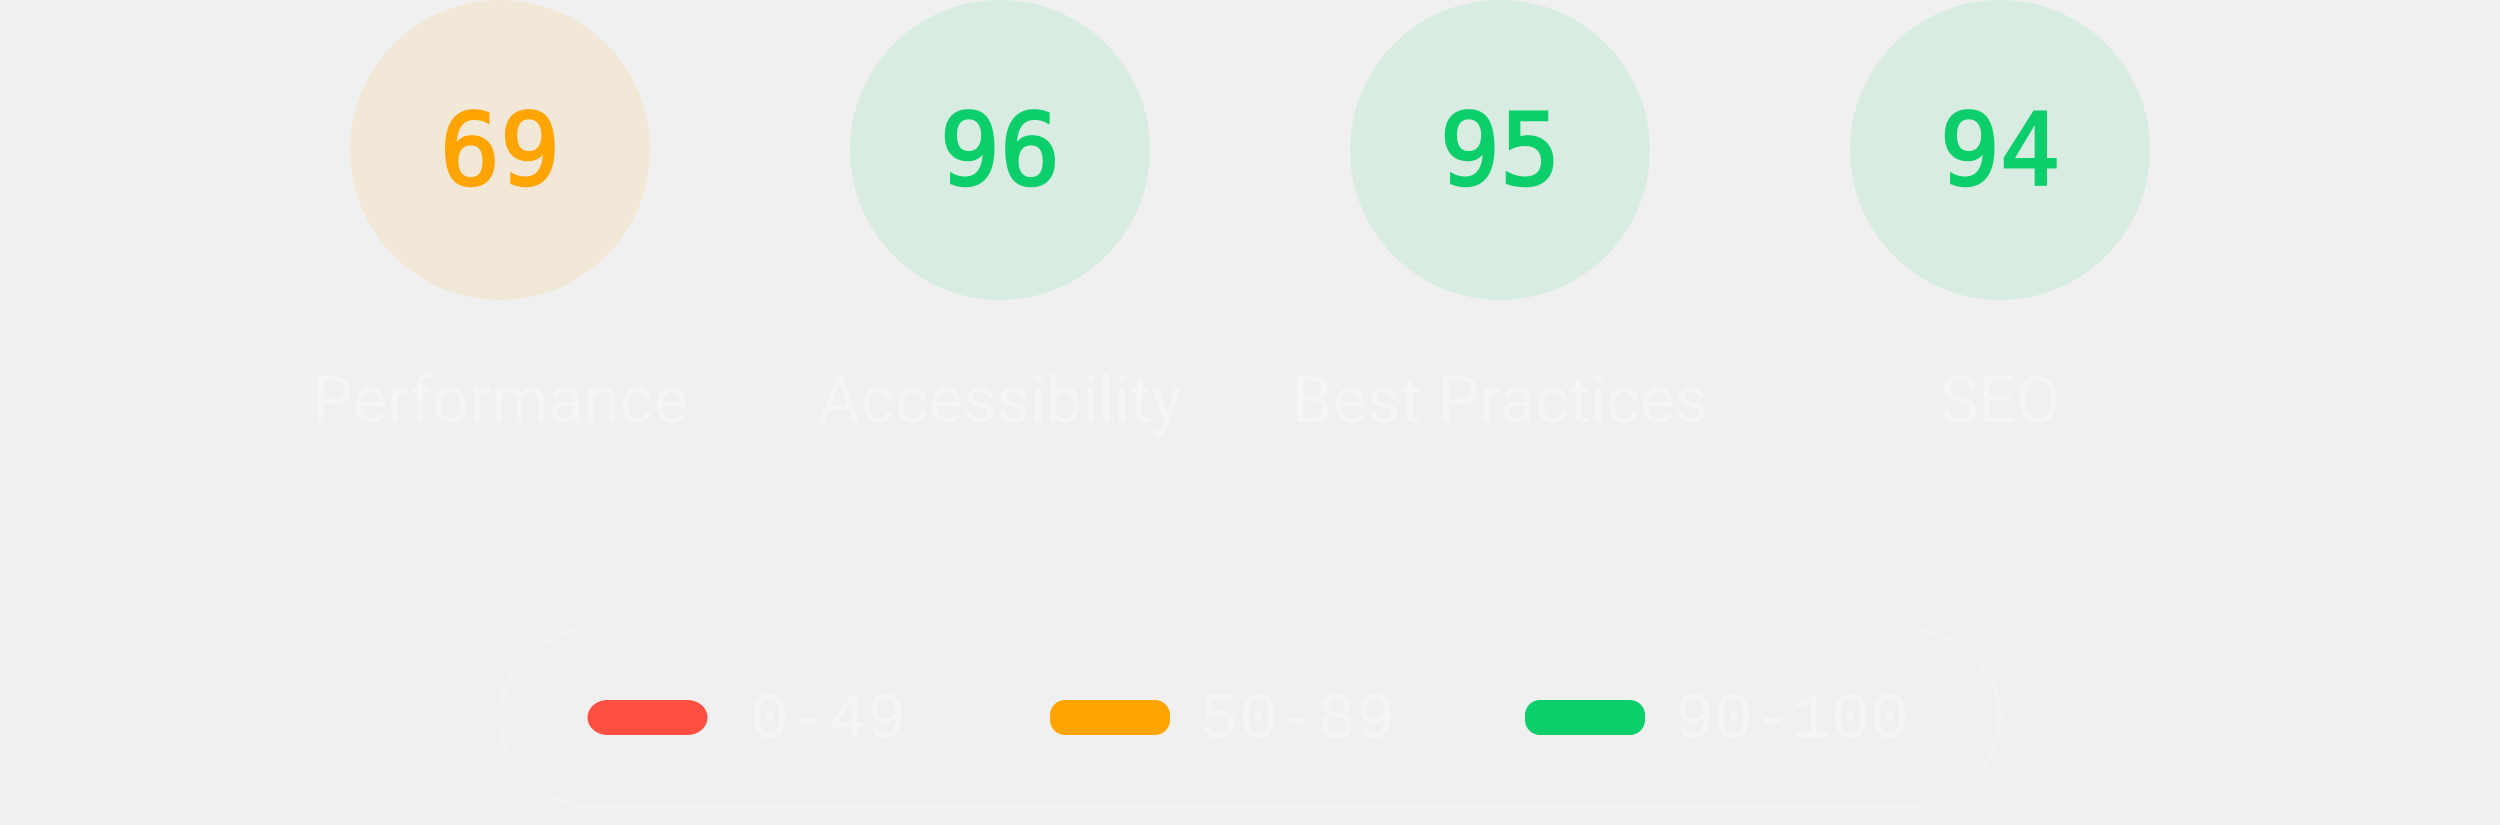
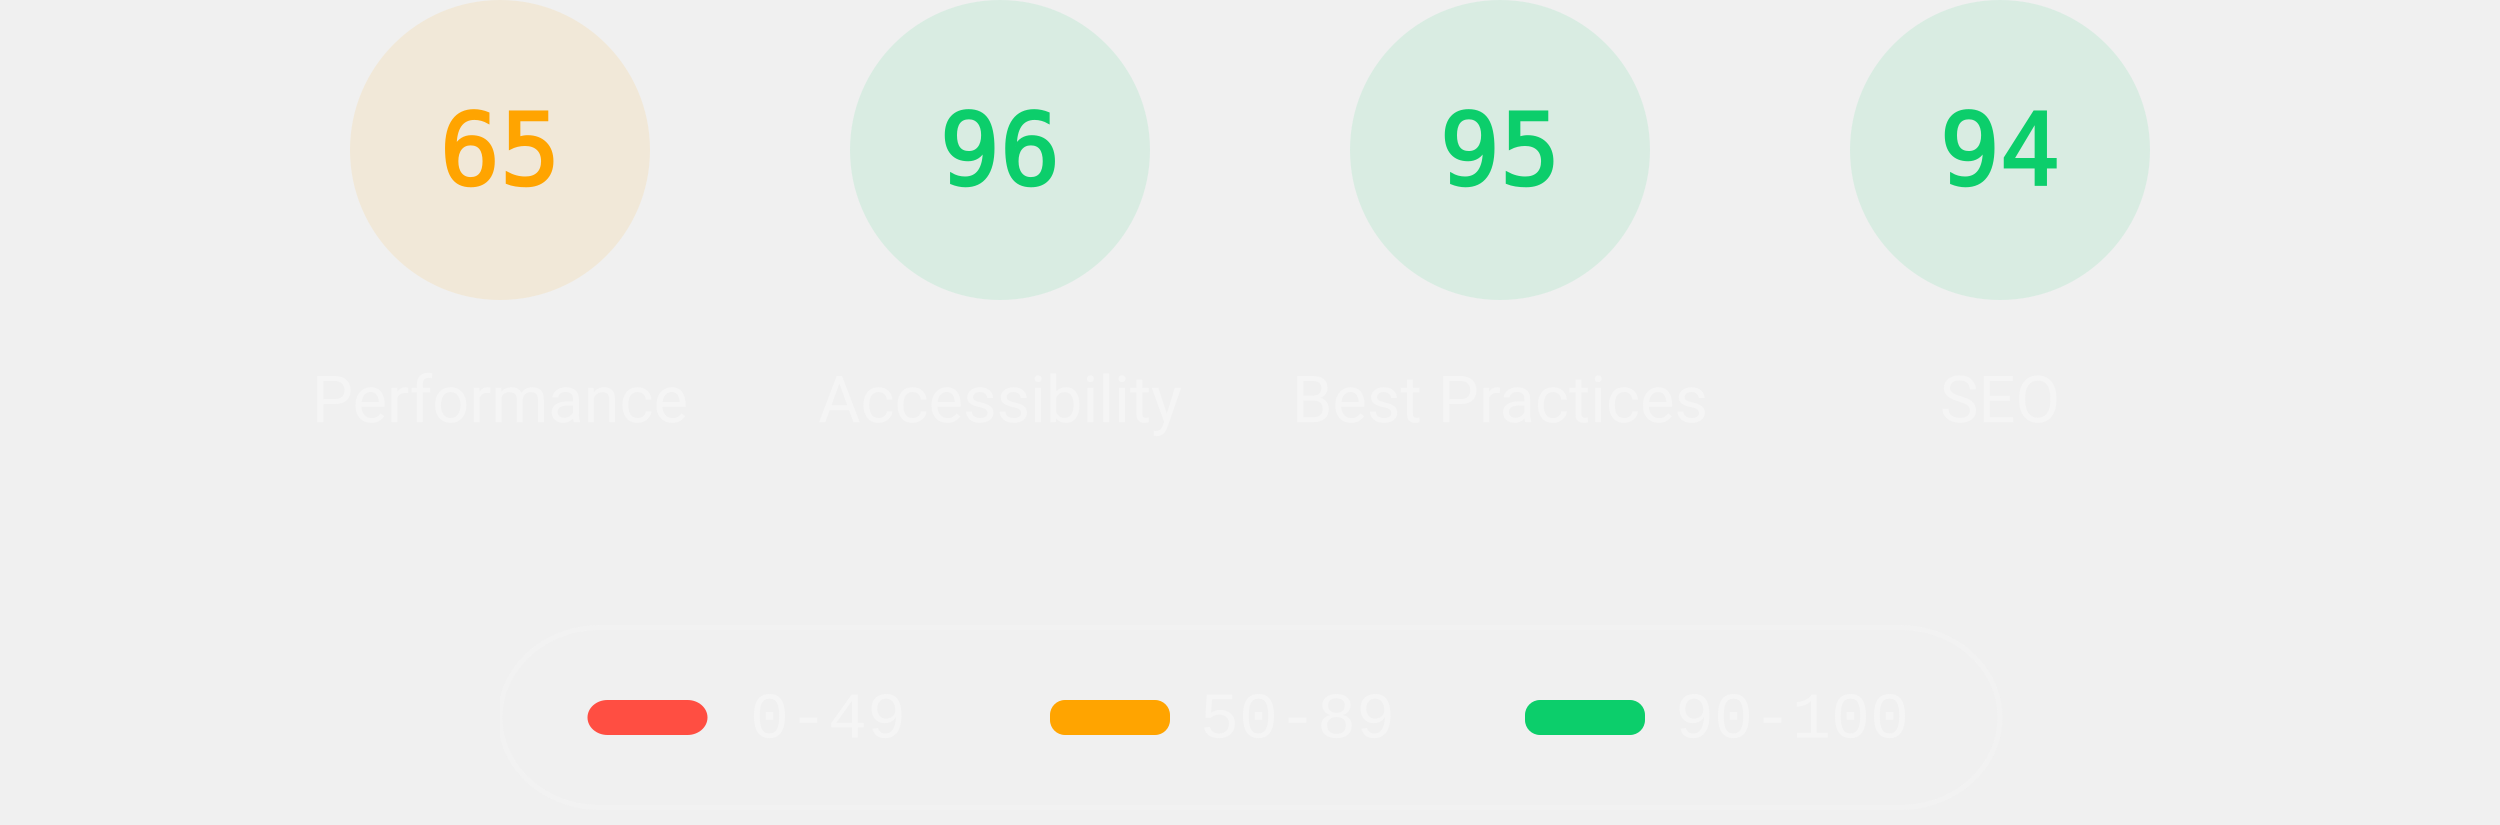
<svg xmlns="http://www.w3.org/2000/svg" class="theme--dark" fill="none" width="1000" height="330">
  <style>
			.gauge-base {
				opacity: 0.1
			}

			.gauge-arc {
				fill: none;
				animation-delay: 250ms;
				stroke-linecap: round;
				transform: rotate(-90deg);
				transform-origin: 100px 60px;
				animation: load-gauge 1s ease forwards
			}

			.guage-text {
				font-size: 40px;
				font-family: monospace;
				text-align: center
			}

			.guage-red {
				color: #ff4e42;
				fill: #ff4e42;
				stroke: #ff4e42
			}
			.guage-orange {
				color: #ffa400;
				fill: #ffa400;
				stroke: #ffa400
			}
			.guage-green {
				color: #0cce6b;
				fill: #0cce6b;
				stroke: #0cce6b
			}
			.theme--agnostic .guage-undefined {
				color: #5c5c5c;
				fill: #5c5c5c;
				stroke: #5c5c5c
			}
			.theme--light .guage-undefined {
				color: #1e1e1e;
				fill: #1e1e1e;
				stroke: #1e1e1e
			}
			.theme--dark .guage-undefined {
				color: #f5f5f5;
				fill: #f5f5f5;
				stroke: #f5f5f5
			}

			.guage-title {
				stroke: none;
				font-size: 26px;
				line-height: 26px;
				font-family: Roboto, Halvetica, Arial, sans-serif
			}
			.metric.guage-title {
				font-family: 'Courier New', Courier, monospace
			}
			.theme--agnostic .guage-title {
				color: #737373;
				fill: #737373
			}
			.theme--light .guage-title {
				color: #212121;
				fill: #212121
			}
			.theme--dark .guage-title {
				color: #f5f5f5;
				fill: #f5f5f5
			}

			@keyframes load-gauge {
				from {
					stroke-dasharray: 0 352.858
				}
			}
			.lh-gauge--pwa__disc {
				fill: #e0e0e0
			}
			.lh-gauge--pwa__logo {
				position: relative;
				fill: #b0b0b0
			}
			.lh-gauge--pwa__invisible {
				display: none
			}
			.lh-gauge--pwa__visible {
				display: inline
			}
			.guage-invisible {
				display: none
			}
			.lh-gauge--pwa__logo--primary-color {
				fill: #304ffe
			}
			.theme--agnostic .lh-gauge--pwa__logo--secondary-color {
				fill: #787878
			}
			.theme--light .lh-gauge--pwa__logo--secondary-color {
				fill: #3d3d3d
			}
			.theme--dark .lh-gauge--pwa__logo--secondary-color {
				fill: #d8b6b6
			}
			.theme--light #svg_2 {
				stroke: #00000022
			}
			.theme--agnostic #svg_2 {
				stroke: #616161
			}
			.theme--light #svg_2 {
				stroke: #00000022
			}
			.theme--dark #svg_2 {
				stroke: #f5f5f566
			}
		</style>
  <svg class="guage-div guage-perf guage-orange" viewBox="0 0 200 200" width="200" height="200" x="100" y="0">
    <circle class="gauge-base" r="56" cx="100" cy="60" stroke-width="8" />
-     <circle class="gauge-arc guage-arc-1" r="56" cx="100" cy="60" stroke-width="8" style="stroke-dasharray: 242.782, 351.858;" />
-     <text class="guage-text" x="100px" y="60px" alignment-baseline="central" dominant-baseline="central" text-anchor="middle">69</text>
+     <circle class="gauge-arc guage-arc-1" r="56" cx="100" cy="60" stroke-width="8" style="stroke-dasharray: 228.708, 351.858;" />
+     <text class="guage-text" x="100px" y="60px" alignment-baseline="central" dominant-baseline="central" text-anchor="middle">65</text>
    <text class="guage-title" x="100px" y="160px" alignment-baseline="central" dominant-baseline="central" text-anchor="middle">Performance</text>
  </svg>
  <svg class="guage-div guage-acc guage-green" viewBox="0 0 200 200" width="200" height="200" x="300" y="0">
    <circle class="gauge-base" r="56" cx="100" cy="60" stroke-width="8" />
    <circle class="gauge-arc guage-arc-2" r="56" cx="100" cy="60" stroke-width="8" style="stroke-dasharray: 337.784, 351.858;" />
    <text class="guage-text" x="100px" y="60px" alignment-baseline="central" dominant-baseline="central" text-anchor="middle">96</text>
    <text class="guage-title" x="100px" y="160px" alignment-baseline="central" dominant-baseline="central" text-anchor="middle">Accessibility</text>
  </svg>
  <svg class="guage-div guage-best guage-green" viewBox="0 0 200 200" width="200" height="200" x="500" y="0">
    <circle class="gauge-base" r="56" cx="100" cy="60" stroke-width="8" />
    <circle class="gauge-arc guage-arc-3" r="56" cx="100" cy="60" stroke-width="8" style="stroke-dasharray: 334.265, 351.858;" />
    <text class="guage-text" x="100px" y="60px" alignment-baseline="central" dominant-baseline="central" text-anchor="middle">95</text>
    <text class="guage-title" x="100px" y="160px" alignment-baseline="central" dominant-baseline="central" text-anchor="middle">Best Practices</text>
  </svg>
  <svg class="guage-div guage-seo guage-green" viewBox="0 0 200 200" width="200" height="200" x="700" y="0">
    <circle class="gauge-base" r="56" cx="100" cy="60" stroke-width="8" />
    <circle class="gauge-arc guage-arc-4" r="56" cx="100" cy="60" stroke-width="8" style="stroke-dasharray: 330.747, 351.858;" />
    <text class="guage-text" x="100px" y="60px" alignment-baseline="central" dominant-baseline="central" text-anchor="middle">94</text>
    <text class="guage-title" x="100px" y="160px" alignment-baseline="central" dominant-baseline="central" text-anchor="middle">SEO</text>
  </svg>
  <svg class="guage-div guage-pwa guage-invisible" viewBox="0 0 200 200" width="200" height="200" x="900" y="0">
    <svg viewBox="0 0 60 60" width="112" height="112" x="44" y="4">
      <defs>
        <linearGradient id="lh-gauge--pwa__check-circle__gradient-0" x1="50%" y1="0%" x2="50%" y2="100%">
          <stop stop-color="#00C852" offset="0%" />
          <stop stop-color="#009688" offset="100%" />
        </linearGradient>
        <linearGradient id="lh-gauge--pwa__installable__shadow-gradient-0" x1="76.056%" x2="24.111%" y1="82.995%" y2="24.735%">
          <stop stop-color="#A5D6A7" offset="0%" />
          <stop stop-color="#80CBC4" offset="100%" />
        </linearGradient>
        <linearGradient id="lh-gauge--pwa__fast-reliable__shadow-gradient-0" x1="76.056%" y1="82.995%" x2="25.678%" y2="26.493%">
          <stop stop-color="#64B5F6" offset="0%" />
          <stop stop-color="#2979FF" offset="100%" />
        </linearGradient>
        <g id="lh-gauge--pwa__fast-reliable-badge-0">
          <circle fill="#FFFFFF" cx="10" cy="10" r="10" />
          <path fill="#304FFE" d="M10 3.58l5.25 2.34v3.5c0 3.23-2.24 6.26-5.25 7-3.01-.74-5.25-3.77-5.25-7v-3.5L10 3.58zm-.47 10.74l2.76-4.83.03-.07c.04-.08 0-.24-.22-.24h-1.64l.47-3.26h-.47l-2.7 4.77c-.02.01.05-.1-.04.05-.09.16-.1.31.18.31h1.63l-.47 3.27h.47z" />
        </g>
        <g id="lh-gauge--pwa__installable-badge-0">
          <circle fill="#FFFFFF" cx="10" cy="10" r="10" />
          <path fill="#009688" d="M10 4.167A5.835 5.835 0 0 0 4.167 10 5.835 5.835 0 0 0 10 15.833 5.835 5.835 0 0 0 15.833 10 5.835 5.835 0 0 0 10 4.167zm2.917 6.416h-2.334v2.334H9.417v-2.334H7.083V9.417h2.334V7.083h1.166v2.334h2.334v1.166z" />
        </g>
      </defs>
      <g stroke="none" fill-rule="nonzero">
        <circle class="lh-gauge--pwa__disc" cx="30" cy="30" r="30" />
        <g class="lh-gauge--pwa__logo">
          <path d="M35.66 19.39l.7-1.75h2L37.4 15 38.6 12l3.4 9h-2.51l-.58-1.61z" />
          <path d="M33.52 21l3.65-9h-2.42l-2.5 5.82L30.5 12h-1.86l-1.9 5.82-1.35-2.65-1.21 3.72L25.4 21h2.38l1.72-5.2 1.64 5.2z" />
          <path fill-rule="nonzero" d="M20.3 17.91h1.48c.45 0 .85-.05 1.2-.15l.39-1.18 1.07-3.3a2.64 2.64 0 0 0-.28-.37c-.55-.6-1.36-.91-2.42-.91H18v9h2.3V17.9zm1.96-3.84c.22.22.33.5.33.87 0 .36-.1.65-.29.87-.2.23-.59.35-1.15.35h-.86v-2.41h.87c.52 0 .89.1 1.1.32z" />
        </g>
        <rect class="lh-gauge--pwa__component lh-gauge--pwa__na-line lh-gauge--pwa__invisible" fill="#FFFFFF" x="20" y="32" width="20" height="4" rx="2" />
        <g class="lh-gauge--pwa__component lh-gauge--pwa__fast-reliable-badge lh-gauge--pwa__invisible" transform="translate(20, 29)">
          <path fill="url(#lh-gauge--pwa__fast-reliable__shadow-gradient-0)" d="M33.63 19.49A30 30 0 0 1 16.2 30.36L3 17.14 17.14 3l16.49 16.49z" />
          <use href="#lh-gauge--pwa__fast-reliable-badge-0" />
        </g>
        <g class="lh-gauge--pwa__component lh-gauge--pwa__installable-badge lh-gauge--pwa__invisible" transform="translate(20, 29)">
          <path fill="url(#lh-gauge--pwa__installable__shadow-gradient-0)" d="M33.629 19.487c-4.272 5.453-10.391 9.39-17.415 10.869L3 17.142 17.142 3 33.63 19.487z" />
          <use href="#lh-gauge--pwa__installable-badge-0" />
        </g>
        <g class="lh-gauge--pwa__component lh-gauge--pwa__fast-reliable-installable-badges lh-gauge--pwa__invisible">
          <g transform="translate(8, 29)">
            <path fill="url(#lh-gauge--pwa__fast-reliable__shadow-gradient-0)" d="M16.321 30.463L3 17.143 17.142 3l22.365 22.365A29.864 29.864 0 0 1 22 31c-1.942 0-3.84-.184-5.679-.537z" />
            <use href="#lh-gauge--pwa__fast-reliable-badge-0" />
          </g>
          <g transform="translate(32, 29)">
            <path fill="url(#lh-gauge--pwa__installable__shadow-gradient-0)" d="M25.982 11.84a30.107 30.107 0 0 1-13.08 15.203L3 17.143 17.142 3l8.84 8.84z" />
            <use href="#lh-gauge--pwa__installable-badge-0" />
          </g>
        </g>
        <g class="lh-gauge--pwa__component lh-gauge--pwa__check-circle lh-gauge--pwa__invisible" transform="translate(18, 28)">
          <circle fill="#FFFFFF" cx="12" cy="12" r="12" />
          <path fill="url(#lh-gauge--pwa__check-circle__gradient-0)" d="M12 2a10 10 0 1 0 0 20 10 10 0 0 0 0-20zm-2 15l-5-5 1.41-1.41L10 14.17l7.59-7.59L19 8l-9 9z" />
        </g>
      </g>
    </svg>
    <text class="guage-title" y="160px" alignment-baseline="central" dominant-baseline="central" text-anchor="middle">
      <tspan x="100px" dy="-6px">Progressive</tspan>
      <tspan x="100px" dy="30px">Web App</tspan>
    </text>
  </svg>
  <svg width="604" height="76" x="200" y="250">
    <g>
      <rect fill="none" id="canvas_background" height="80" width="604" y="-1" x="-1" />
      <g display="none" overflow="visible" y="0" x="0" height="100%" width="100%" id="canvasGrid">
        <rect fill="url(#gridpattern)" stroke-width="0" y="0" x="0" height="100%" width="100%" />
      </g>
    </g>
    <g>
      <rect fill-opacity="0" stroke-width="2" rx="40" id="svg_2" height="72" width="600" y="1" x="0" fill="#000000" />
      <rect stroke="#000" rx="8" id="svg_3" height="14" width="48" y="30" x="35" stroke-opacity="null" stroke-width="0" fill="#ff4e42" />
      <rect stroke="#000" rx="6" id="svg_4" height="14" width="48" y="30" x="220" stroke-opacity="null" stroke-width="0" fill="#ffa400" />
      <rect stroke="#000" rx="6" id="svg_5" height="14" width="48" y="30" x="410" stroke-opacity="null" stroke-width="0" fill="#0cce6b" />
      <text class="metric guage-title" xml:space="preserve" text-anchor="start" font-size="26" id="svg_6" y="45" x="100" stroke-opacity="null" stroke-width="0" stroke="#000">0-49</text>
      <text class="metric guage-title" xml:space="preserve" text-anchor="start" font-size="26" id="svg_7" y="45" x="280" stroke-opacity="null" stroke-width="0" stroke="#000">50-89</text>
      <text class="metric guage-title" xml:space="preserve" text-anchor="start" font-size="26" id="svg_8" y="45" x="470" stroke-opacity="null" stroke-width="0" stroke="#000">90-100</text>
    </g>
  </svg>
</svg>
